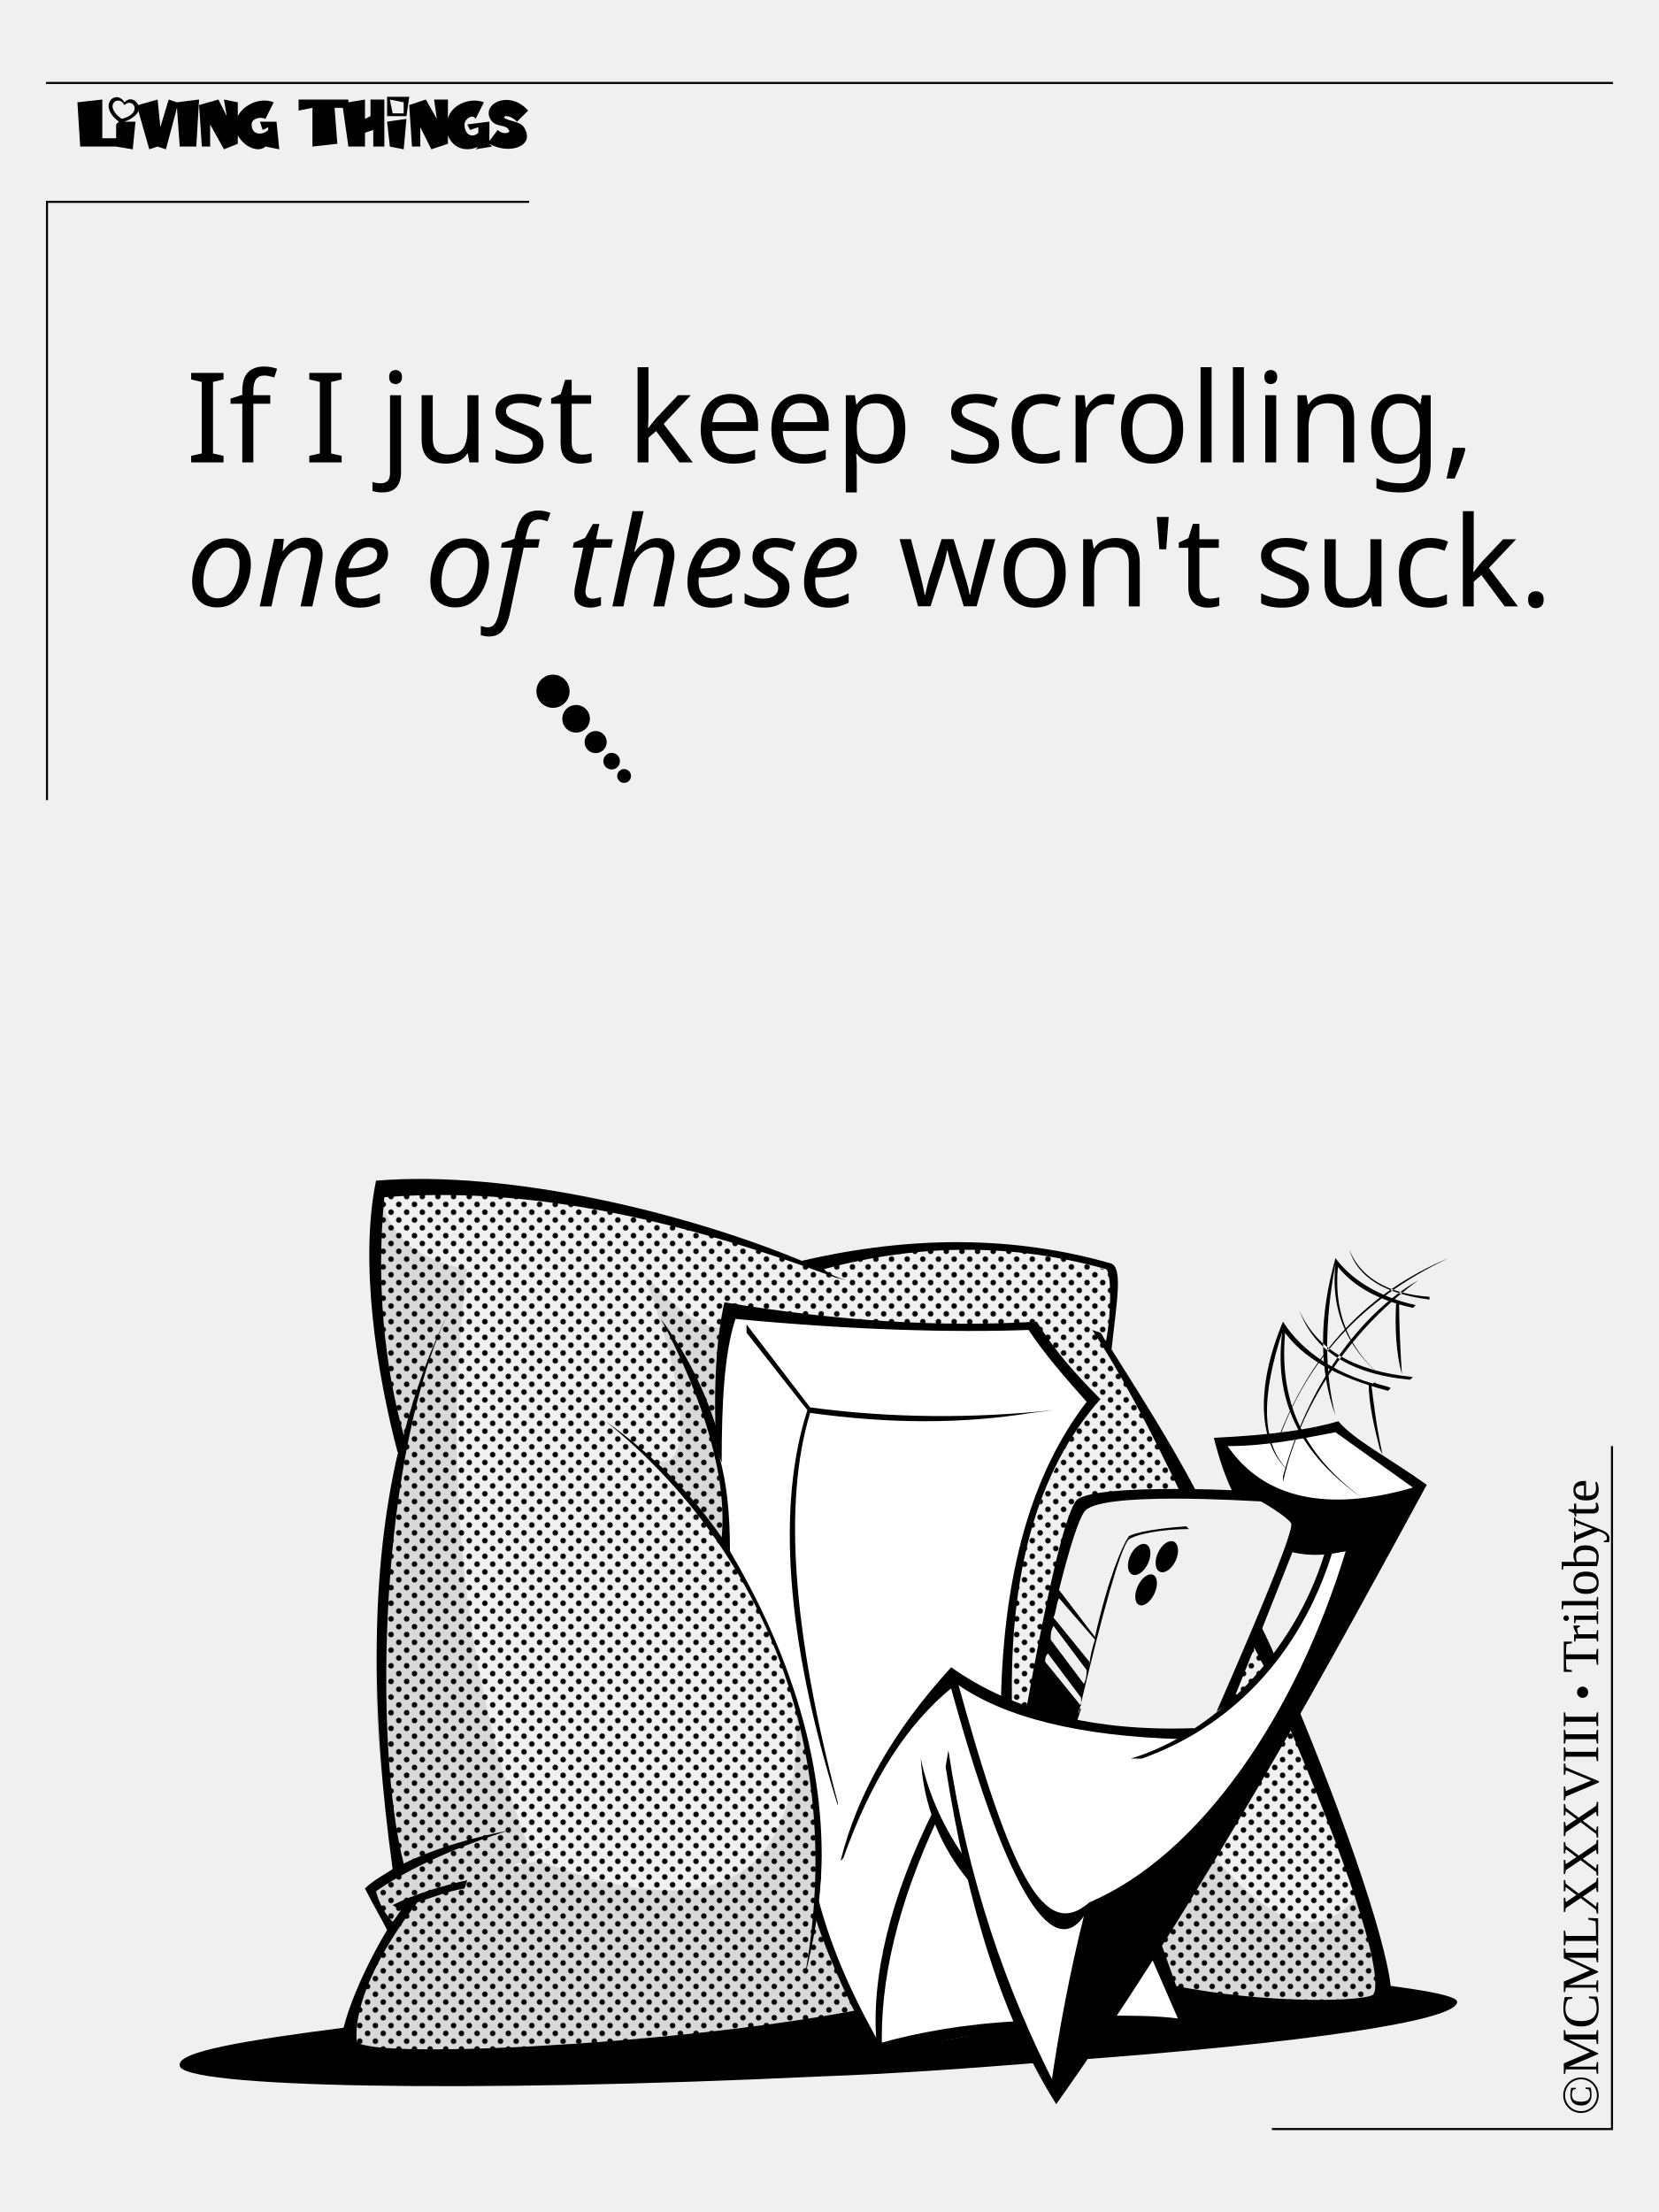
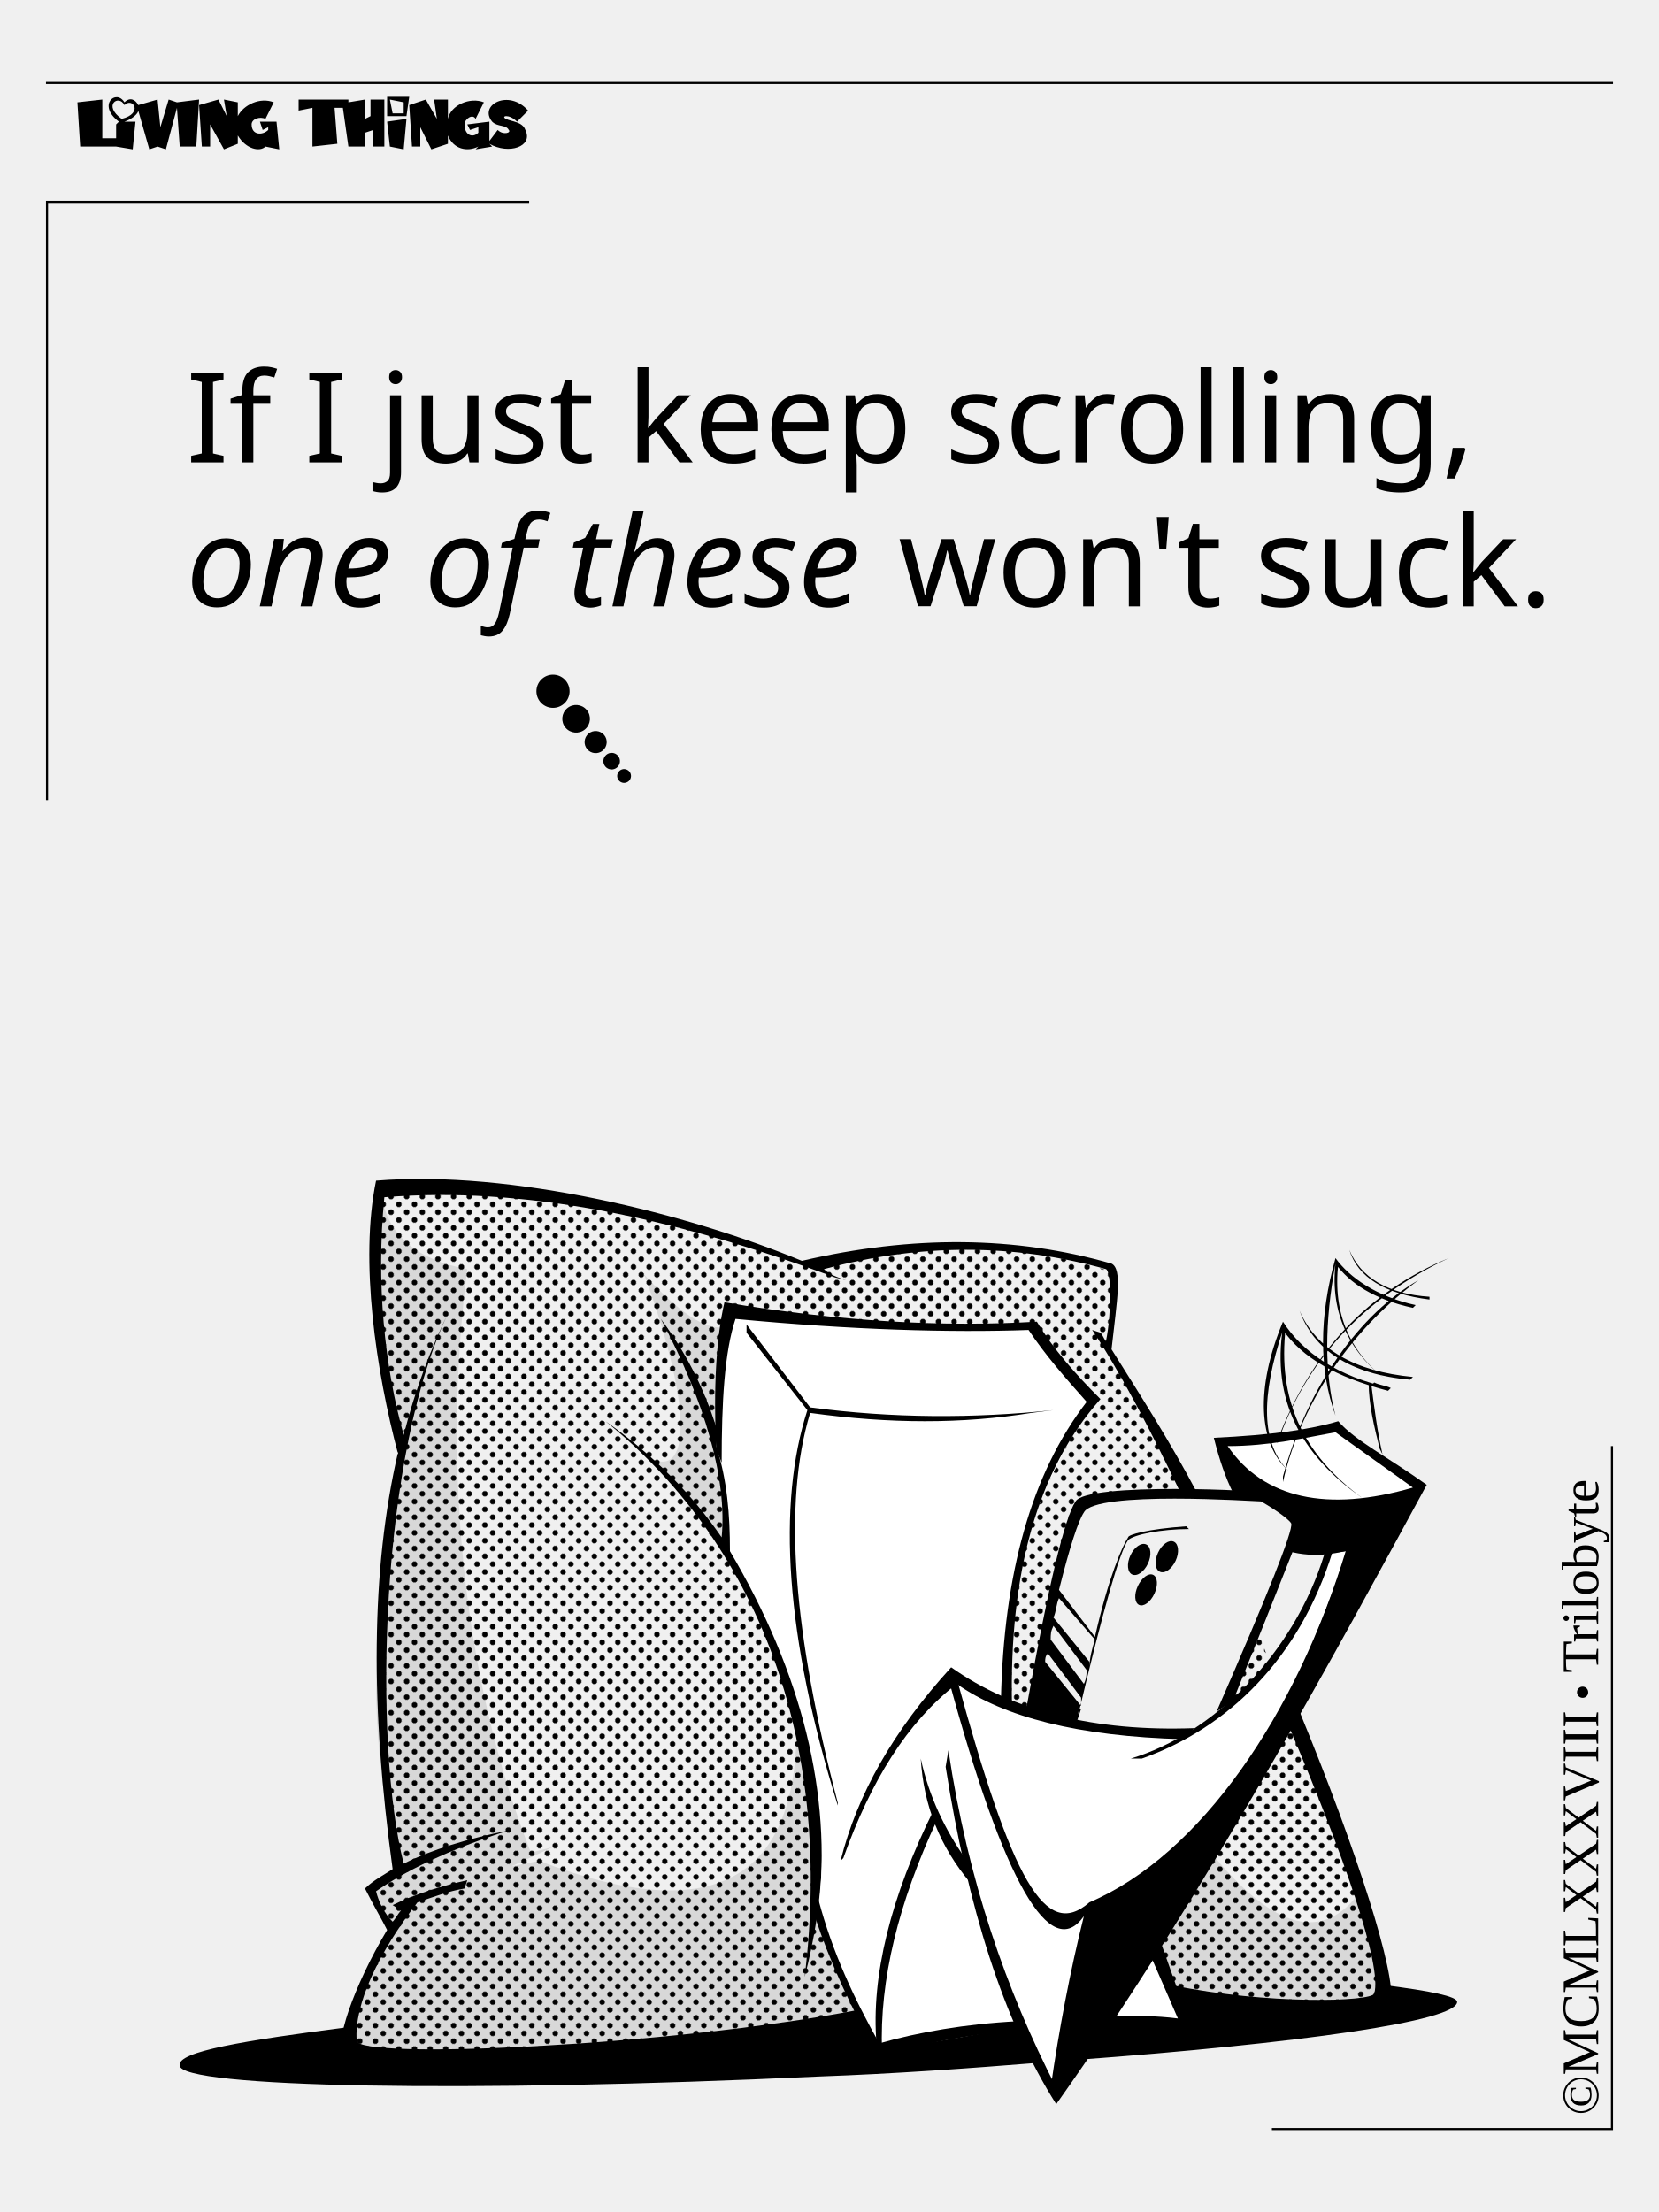
<svg xmlns="http://www.w3.org/2000/svg" style="isolation:isolate" viewBox="0 0 600 800" width="600pt" height="800pt">
  <style type="text/css">
    
  @font-face {
    font-family: 'Comic Neue';
    src: url('neue.ttf') format('truetype');
  }

  text {
    font-family: 'Comic Neue', sans-serif;
    font-weight: bold;
    font-style: italic;
    font-size: 20px;
    fill: #909;
  }
</style>
  <defs>
    <pattern id="dotz" x="0" y="0" width="4" height="4" patternUnits="userSpaceOnUse" patternTransform="rotate(45)">
      <circle cx="2" cy="2" r="1" fill="#000" transform="scale(1)" transform-origin="2 2" />
    </pattern>
    <filter id="blur">
      <feGaussianBlur in="SourceGraphic" stdDeviation="1" />
    </filter>
  </defs>
  <defs>
    <g id="ikon" opacity="1">
      <path id="pillowFill" d=" M 137 430 C 133 464 136 496 145 525 C 134 580 134 631 144 677 L 134 684 C 136 689 139 694 142 698 C 131 717 126 731 126 740 C 187 747 251 741 311 729 C 304 714 299 701 295 690 C 298 638 288 595 263 561 C 263 548 262 535 260 520 C 259 503 261 488 265 475 C 305 480 341 481 373 480 L 395 507 C 374 532 363 571 364 615 L 372 618 C 378 591 384 565 390 544 C 395 540 409 540 431 540 L 400 487 Q 403 468 402 460 C 373 450 337 449 294 458 C 244 439 191 429 137 430 L 137 430 Z  M 467 620 C 481 648 493 682 501 723 C 474 727 450 726 427 722 L 419 705 L 467 620 Z  M 455 590 L 459 601 C 456 606 451 611 445 617 L 455 590 Z " fill-rule="evenodd" fill="url(#dotz)" />
      <path id="shadow" d=" M 376 746 C 351 748 324 750 296 751 C 169 757 65 755 65 747 C 64 742 88 738 127 733 C 126 736 126 738 126 740 C 187 747 251 741 311 729 L 319 741 L 369 732 L 376 746 L 376 746 Z  M 389 745 C 470 739 527 731 527 724 C 527 722 517 720 501 718 C 501 720 501 722 502 724 C 487 726 443 725 425 720 L 429 732 L 397 731 Q 391 741 389 745 Z " fill-rule="evenodd" fill="rgb(0,0,0)" />
      <path id="shade" d="M 262 480 C 255 481 246 475 233 461 C 252 513 249 537 233 526 C 247 538 258 551 265 565 L 261 521 Z  M 138 433 Q 142 454 169 459 C 160 529 167 606 192 670 L 200 668 L 185 675 L 195 673 Q 291 710 288 619 C 296 638 297 667 296 689 C 299 701 304 714 311 728 C 243 743 181 747 124 740 C 128 722 134 709 141 698 L 134 683 L 145 676 C 133 635 133 584 145 524 C 136 501 134 471 138 433 Z M 418 705 L 426 721 Q 460 730 500 724 Q 500 700 492 684 Q 472 712 438 670 Z " fill-rule="evenodd" fill="rgb(0,0,0)" fill-opacity="0.1" />
-       <path id="pillowOutLine" d=" M 265 562 C 296 607 305 662 291 715 C 306 634 277 561 219 514 C 236 526 250 540 261 556 C 263 535 255 507 239 477 C 257 501 266 530 265 562 Z M 145 691 C 144 692 143 694 142 695 C 139 692 137 688 136 684 C 146 677 162 669 184 662 C 169 665 156 669 146 674 C 135 631 137 525 163 473 C 156 487 150 503 146 519 L 146 519 C 139 494 136 464 139 433 C 189 429 243 440 302 462 L 306 463 C 303 462 300 461 298 459 Q 350 445 400 459 C 402 460 402 475 400 485 C 399 484 399 483 398 482 L 395 481 C 405 496 416 517 427 540 L 433 540 C 423 521 412 504 402 488 C 404 470 406 459 402 457 Q 350 442 290 456 L 290 456 C 249 439 185 423 136 427 L 136 427 C 130 456 136 496 144 526 L 144 525 C 134 568 134 618 142 676 L 142 676 C 139 678 135 680 132 683 C 135 689 138 694 140 698 L 140 698 C 128 718 120 741 125 742 C 173 748 239 745 311 730 L 311 730 L 310 727 C 242 740 129 745 129 738 C 128 725 137 706 151 688 C 157 686 162 684 168 683 L 169 680 C 160 682 150 685 142 689 Z M 461 599 C 460 596 458 592 456 588 L 456 588 L 453 595 C 455 598 456 601 458 604 Z M 470 619 C 491 670 505 714 503 724 C 502 730 453 729 426 723 L 424 718 C 458 725 496 724 497 721 C 500 711 486 671 466 624 Z" fill-rule="evenodd" fill="rgb(0,0,0)" />
+       <path id="pillowOutLine" d="          M 265 562     C 296 607 305 662 291 715     C 301 634 277 561 219 514     C 236 526 250 540 261 556     C 263 535 255 507 239 477     C 257 501 266 530 265 562 Z          M 145 691 C 144 692 143 694 142 695 C 139 692 137 688 136 684 C 146 677 162 669 184 662 C 169 665 156 669 146 674 C 135 631 137 525 163 473 C 156 487 150 503 146 519 L 146 519 C 139 494 136 464 139 433 C 189 429 243 440 302 462 L 306 463 C 303 462 300 461 298 459 Q 350 445 400 459 C 402 460 402 475 400 485 C 399 484 399 483 398 482 L 395 481 C 405 496 416 517 427 540 L 433 540 C 423 521 412 504 402 488 C 404 470 406 459 402 457 Q 350 442 290 456 L 290 456 C 249 439 185 423 136 427 L 136 427 C 130 456 136 496 144 526 L 144 525 C 134 568 134 618 142 676 L 142 676 C 139 678 135 680 132 683 C 135 689 138 694 140 698 L 140 698 C 128 718 120 741 125 742 C 173 748 239 745 311 730 L 311 730 L 310 727 C 242 740 129 745 129 738 C 128 725 137 706 151 688 C 157 686 162 684 168 683 L 169 680 C 160 682 150 685 142 689 Z     M 470 619 C 491 670 505 714 503 724 C 502 730 453 729 426 723 L 424 718 C 458 725 496 724 497 721 C 500 711 486 671 466 624 Z" fill-rule="evenodd" fill="rgb(0,0,0)" />
      <g id="pinkie">
        <path id="pinkie-fill" d=" M 264 474 L 259 523 C 263 535 264 548 264 561 C 290 605 301 649 296 691 C 304 714 311 730 318 742 L 369 733 L 382 757 Q 388 748 402 730 L 429 731 L 417 706 C 459 637 491 581 513 538 L 483 516 L 441 522 L 447 541 L 458 542 L 468 550 L 466 560 L 481 561 C 472 592 455 613 430 627 C 406 627 384 623 364 616 C 360 583 371 546 395 507 L 374 480 C 338 481 301 479 264 474 Z " fill="#fff" />
        <path opacity="1" id="footBottom" d=" M 447 540 C 445 536 443 531 442 526 L 444 523 C 457 542 480 547 511 538 L 514 538 C 485 591 436 680 382 758 L 394 690 C 434 672 465 629 487 561 C 480 562 473 562 467 560 L 470 549 L 459 541 L 447 540 Z " fill-rule="evenodd" fill="rgb(0,0,0)" />
        <path d=" M 259 524 C 258 502 259 484 262 471 C 304 478 341 480 375 478 C 381 488 389 497 398 506 C 375 532 365 569 366 617 L 362 615 C 363 569 373 533 393 507 C 385 498 378 490 372 481 C 344 482 308 481 266 477 C 262 489 261 507 261 529 L 259 524 Z " fill="rgb(0,0,0)" />
        <path d=" M 270 479 L 293 509 C 323 513 352 513 381 510 L 373 511 C 348 515 322 515 293 511 C 283 544 287 591 303 652 L 303 653 C 284 592 281 544 292 510 L 270 482 L 270 479 Z " fill="rgb(0,0,0)" />
        <path d=" M 446 540 Q 442 532 439 520 C 460 519 474 517 484 514 C 490 521 502 527 516 537 C 485 594 436 685 382 761 C 363 731 350 690 342 639 L 343 633 C 350 680 364 720 382 755 C 422 702 483 590 511 538 L 483 518 C 472 520 459 523 444 523 Q 446 533 449 541 L 446 540 Z  M 466 561 Q 480 565 498 557 Q 480 563 467 558 L 466 561 Z " fill-rule="evenodd" fill="rgb(0,0,0)" />
        <path d=" M 349 672 L 351 681 C 340 668 334 653 333 636 C 336 650 342 662 349 672 Z " fill="rgb(0,0,0)" />
        <path d=" M 369 734 C 350 736 333 739 318 744 C 308 727 300 709 295 694 L 295 694 L 296 687 C 301 706 309 723 318 739 C 332 735 349 732 368 731 L 369 734 Z  M 400 733 C 410 733 420 733 431 734 L 420 703 L 416 707 L 426 730 C 418 729 410 729 403 729 L 400 733 Z " fill-rule="evenodd" fill="rgb(0,0,0)" />
        <path d=" M 338 654 L 339 658 C 325 688 318 716 319 742 L 317 739 C 315 715 322 686 338 654 Z " fill="rgb(0,0,0)" />
        <path d=" M 489 560 C 484 585 442 676 396 692 C 391 712 387 733 384 755 L 380 755 C 383 734 387 713 392 693 C 380 710 363 681 343 607 L 346 607 C 366 680 378 702 394 688 C 434 671 469 620 487 560 L 489 560 L 489 560 Z " fill="rgb(0,0,0)" />
        <path d=" M 482 561 L 479 562 C 468 598 439 627 409 636 L 413 636 C 444 625 470 600 482 561 Z " fill="rgb(0,0,0)" />
        <path d=" M 432 625 Q 378 627 344 603 C 323 626 310 649 304 673 L 305 672 C 315 644 328 623 346 609 C 363 621 390 628 428 629 L 432 625 L 432 625 Z " fill="rgb(0,0,0)" />
      </g>
      <g id="cellfone" fill="rgb(0,0,0)">
        <path id="cellfone" d="M 396 593 L 383 578 C 382 580 382 583 381 585 L 394 601 L 394 603 C 394 600 395 596 396 593 Z M 393 604 L 381 588 C 380 590 380 591 380 593 L 392 609 C 393 607 393 605 393 604 Z M 391 614 L 379 598 C 378 599 378 600 378 601 L 391 617 C 391 616 391 615 391 614 Z M 396 592 L 383 575 C 387 559 390 550 392 547 C 396 539 454 543 456 543 C 458 544 466 549 467 551 Q 468 555 440 619 L 446 615 C 463 573 471 552 472 550 C 472 546 460 540 459 540 C 457 539 393 536 389 543 C 385 549 379 574 371 619 L 375 620 C 375 620 375 620 375 620 L 389 624 L 391 618 C 390 618 390 619 390 620 C 399 582 405 561 408 557 C 410 555 420 553 430 553 L 430 553 L 429 552 C 415 553 408 555 408 556 C 406 559 401 570 396 592 Z" fill-rule="evenodd" fill="rgb(0,0,0)" />
        <ellipse cx="412" cy="564" rx="3.5" ry="6" transform="rotate(25,412,564)" />
        <ellipse cx="422" cy="563" rx="3.5" ry="6" transform="rotate(25,422,563)" />
        <ellipse cx="414.5" cy="575" rx="3.3" ry="6" transform="rotate(25,414.5,575)" />
      </g>
-       <path id="motionLines" d=" M 500 526 C 498 517 497 509 496 501 L 495 500 C 495 508 497 516 499 524 L 500 526 Z M 507 497 Q 506 481 506 471 L 505 470 Q 504 486 507 497 Z M 496 501 C 498 502 500 502 502 503 L 503 502 C 501 501 499 501 497 500 L 496 501 L 496 501 Z  M 466 532 C 456 522 456 505 464 481 C 471 491 483 498 502 503 L 503 502 C 484 498 471 489 464 478 C 454 502 455 522 466 532 Z  M 466 532 C 456 522 456 505 464 481 C 471 491 483 498 502 503 L 503 502 C 484 498 471 489 464 478 C 454 502 455 522 466 532 Z  M 493 542 C 471 526 462 506 465 480 L 464 480 C 460 506 470 526 493 542 Z  M 524 455 C 495 467 474 489 462 521 L 462 522 C 472 493 492 470 524 455 Z  M 513 463 C 492 475 473 501 464 534 L 464 536 C 471 505 491 479 513 463 Z M 470 474 C 476 488 490 496 511 498 L 510 499 C 488 497 475 488 470 474 Z M 483 512 Q 477 489 483 457 C 488 464 497 470 511 473 L 512 472 C 498 469 488 462 483 455 Q 474 487 483 512 Z M 504 501 C 488 490 482 475 484 457 L 483 457 C 481 475 488 490 504 501 Z M 488 452 C 492 462 502 468 517 469 L 517 470 C 501 468 491 462 488 452 Z " fill="rgb(0,0,0)" />
+       <path id="motionLines" d="M 500 526 C 498 517 497 509 496 501 L 495 500 C 495 508 497 516 499 524 L 500 526 Z  M 496 501 C 498 502 500 502 502 503 L 503 502 C 501 501 499 501 497 500 L 496 501 L 496 501 Z  M 466 532 C 456 522 456 505 464 481 C 471 491 483 498 502 503 L 503 502 C 484 498 471 489 464 478 C 454 502 455 522 466 532 Z  M 466 532 C 456 522 456 505 464 481 C 471 491 483 498 502 503 L 503 502 C 484 498 471 489 464 478 C 454 502 455 522 466 532 Z  M 493 542 C 471 526 462 506 465 480 L 464 480 C 460 506 470 526 493 542 Z  M 524 455 C 495 467 474 489 462 521 L 462 522 C 472 493 492 470 524 455 Z  M 513 463 C 492 475 473 501 464 534 L 464 536 C 471 505 491 479 513 463 Z  M 470 474 C 475 488 488 497 510 499 L 511 498 C 490 496 476 488 470 474 Z  M 483 512 Q 477 489 483 457 C 488 464 497 470 511 473 L 512 472 C 498 469 488 462 483 455 Q 474 487 483 512 Z  M 504 501 C 488 490 482 475 484 457 L 483 457 C 481 475 488 490 504 501 Z  M 488 452 C 491 462 501 468 517 470 L 517 469 C 502 468 492 462 488 452 Z" fill="rgb(0,0,0)" />
      <g id="thoughtCircles" transform="translate(200 250) rotate(320)" fill="rgb(0,0,0)">
        <circle cx="0" cy="40" r="2.5" />
        <circle cx="0" cy="33" r="3" />
        <circle cx="0" cy="24" r="4" />
        <circle cx="0" cy="13" r="5" />
        <circle cx="0" cy="0" r="6" />
      </g>
      <g id="dialog">
        <text transform="matrix(1.373,0,0,1.373,67.339,167.223)" style="font-family:'Comic Neue';font-weight:400;font-size:33px;font-style:normal;fill:#000000;stroke:none;">If I just keep scrolling,</text>
        <text transform="matrix(1.373,0,0,1.373,67.339,219.315)" style="font-family:'Comic Neue';font-weight:400;font-size:33px;font-style:italic;fill:#000000;stroke:none;">one of these </text>
        <text transform="matrix(1.373,0,0,1.373,324.852,219.315)" style="font-family:'Comic Neue';font-weight:400;font-size:33px;font-style:normal;fill:#000000;stroke:none;">won't suck.</text>
      </g>
      <g id="copyright" transform="translate(578 765) rotate(270)">
        <text style="font-family:'Times New Roman';font-weight:400;font-size:19px;font-style:normal;fill:#000000;stroke:none;">©MCMLXXXVIII</text>
        <text transform="translate(150 0)" style="font-family:'Times New Roman';font-weight:400;font-size:17px;font-style:normal;fill:#000000;stroke:none;">•</text>
        <text transform="translate(160 0)" style="font-family:'Times New Roman';font-weight:400;font-size:19px;font-style:normal;fill:#000000;stroke:none;">Trilobyte</text>
      </g>
      <g id="border">
        <path d=" M 583 523 L 583 770 L 460 770" fill="none" vector-effect="non-scaling-stroke" stroke-width="1" stroke="rgb(0,0,0)" stroke-linejoin="miter" stroke-linecap="butt" stroke-miterlimit="3" />
        <path d=" M 17 289 L 17 73 L 191 73" fill="none" vector-effect="non-scaling-stroke" stroke-width="1" stroke="rgb(0,0,0)" stroke-linejoin="miter" stroke-linecap="square" stroke-miterlimit="3" />
        <line x1="17" y1="30" x2="583" y2="30" vector-effect="non-scaling-stroke" stroke-width="1" stroke="rgb(0,0,0)" stroke-linejoin="miter" stroke-linecap="square" stroke-miterlimit="3" />
        <path id="LivingThingsTitle" d=" M 177 51 L 177 44 L 169 45 L 169 45 L 170 47 L 173 46 L 173 48 L 173 48 L 173 48 L 173 48 L 173 48 L 173 48 L 173 48 C 171 50 168 49 168 45 C 168 43 171 41 172 43 L 175 37 C 170 35 163 38 162 43 L 162 36 L 157 36 L 158 43 L 154 36 L 148 38 L 148 38 L 148 38 L 148 38 L 149 53 L 152 53 L 152 46 L 152 46 L 156 54 L 162 52 L 162 52 L 162 52 L 162 52 L 162 52 L 162 52 L 162 52 L 162 52 L 162 52 L 162 52 L 162 52 L 162 52 L 162 52 L 162 48 C 162 48 162 48 162 49 C 164 54 169 55 173 53 L 172 54 L 178 53 L 177 52 C 184 56 193 53 190 47 C 189 44 185 44 183 43 C 181 42 184 41 187 44 L 191 40 C 184 32 173 38 178 44 C 180 46 183 45 184 47 C 185 48 182 49 180 47 L 177 51 Z  M 134 42 L 132 43 L 132 36 L 126 37 L 126 37 L 126 37 L 126 36 L 108 36 L 108 40 L 113 39 L 113 53 L 122 52 L 121 39 L 124 39 L 126 53 L 132 53 L 132 48 L 132 48 L 132 48 L 132 48 L 132 48 L 135 47 L 135 53 L 139 53 L 139 36 L 134 36 L 134 42 L 134 42 Z  M 86 52 L 81 54 L 76 45 L 76 45 L 76 53 L 73 53 L 72 38 L 72 38 L 72 38 L 72 38 L 79 36 L 82 42 L 81 36 L 86 37 L 86 42 C 88 38 94 35 99 37 L 96 43 C 94 42 91 43 91 45 C 91 49 95 49 97 47 L 97 47 L 97 47 L 97 47 L 97 47 L 97 47 L 97 46 L 95 47 L 94 44 L 94 44 L 100 44 L 101 54 L 96 53 L 96 53 C 94 55 89 54 86 49 L 86 52 L 86 52 L 86 52 L 86 52 L 86 52 L 86 52 L 86 52 L 86 52 L 86 52 L 86 52 L 86 52 L 86 52 L 86 52 L 86 52 Z  M 45 38 C 48 35 52 41 44 43 C 37 38 43 34 45 38 L 45 38 L 45 38 L 45 38 L 45 38 L 45 38 L 45 38 L 45 38 L 45 38 L 45 38 L 45 38 L 45 38 L 45 38 L 45 38 L 45 38 L 45 38 L 45 38 L 45 38 L 45 38 L 45 38 L 45 38 L 45 38 L 45 38 Z  M 28 37 L 37 36 L 37 50 L 42 50 L 42 53 L 29 53 L 28 37 L 28 37 L 28 37 L 28 37 L 28 37 L 28 37 L 28 37 L 28 37 L 28 37 L 28 37 Z  M 140 44 L 147 43 L 146 54 L 141 53 L 140 44 L 140 44 L 140 44 L 140 44 Z  M 142 41 L 141 36 L 146 37 L 146 41 L 142 41 L 142 41 L 142 41 L 142 41 Z  M 43 44 C 35 38 42 32 45 37 L 45 37 C 47 35 49 36 50 38 L 50 38 L 57 36 L 58 46 L 61 36 L 64 37 L 64 37 L 64 37 L 64 37 L 64 37 L 72 36 L 71 53 L 65 53 L 64 39 L 60 54 L 57 53 L 57 53 L 57 53 L 57 53 L 57 53 L 57 53 L 57 53 L 57 53 L 57 53 L 57 53 L 57 53 L 57 53 L 57 53 L 57 53 L 54 54 L 50 40 C 50 41 48 43 45 44 L 49 44 L 48 54 L 42 53 L 42 45 L 43 44 L 43 44 L 43 44 L 43 44 L 43 44 Z  M 140 42 L 140 35 L 148 35 L 147 42 L 140 42 L 140 42 L 140 42 L 140 42 Z " fill-rule="evenodd" fill="rgb(0,0,0)" />
      </g>
    </g>
  </defs>
  <use href="#ikon" />
</svg>
